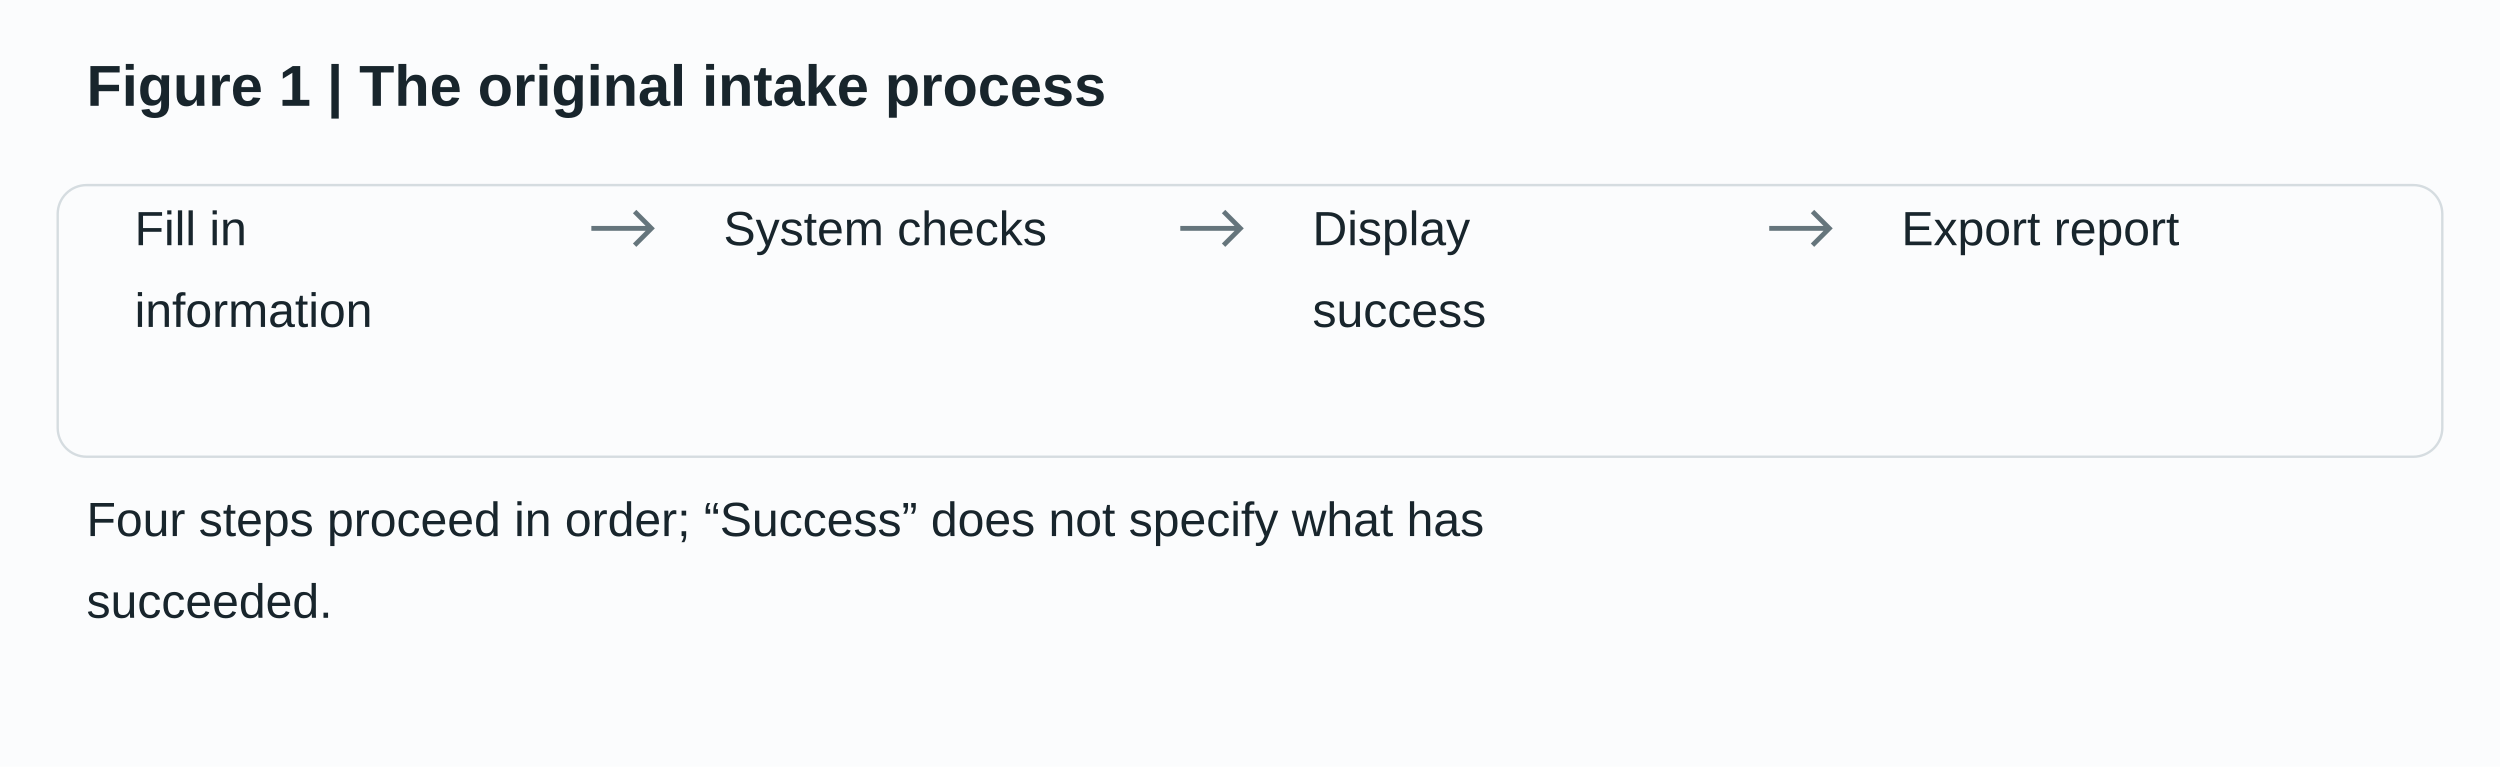
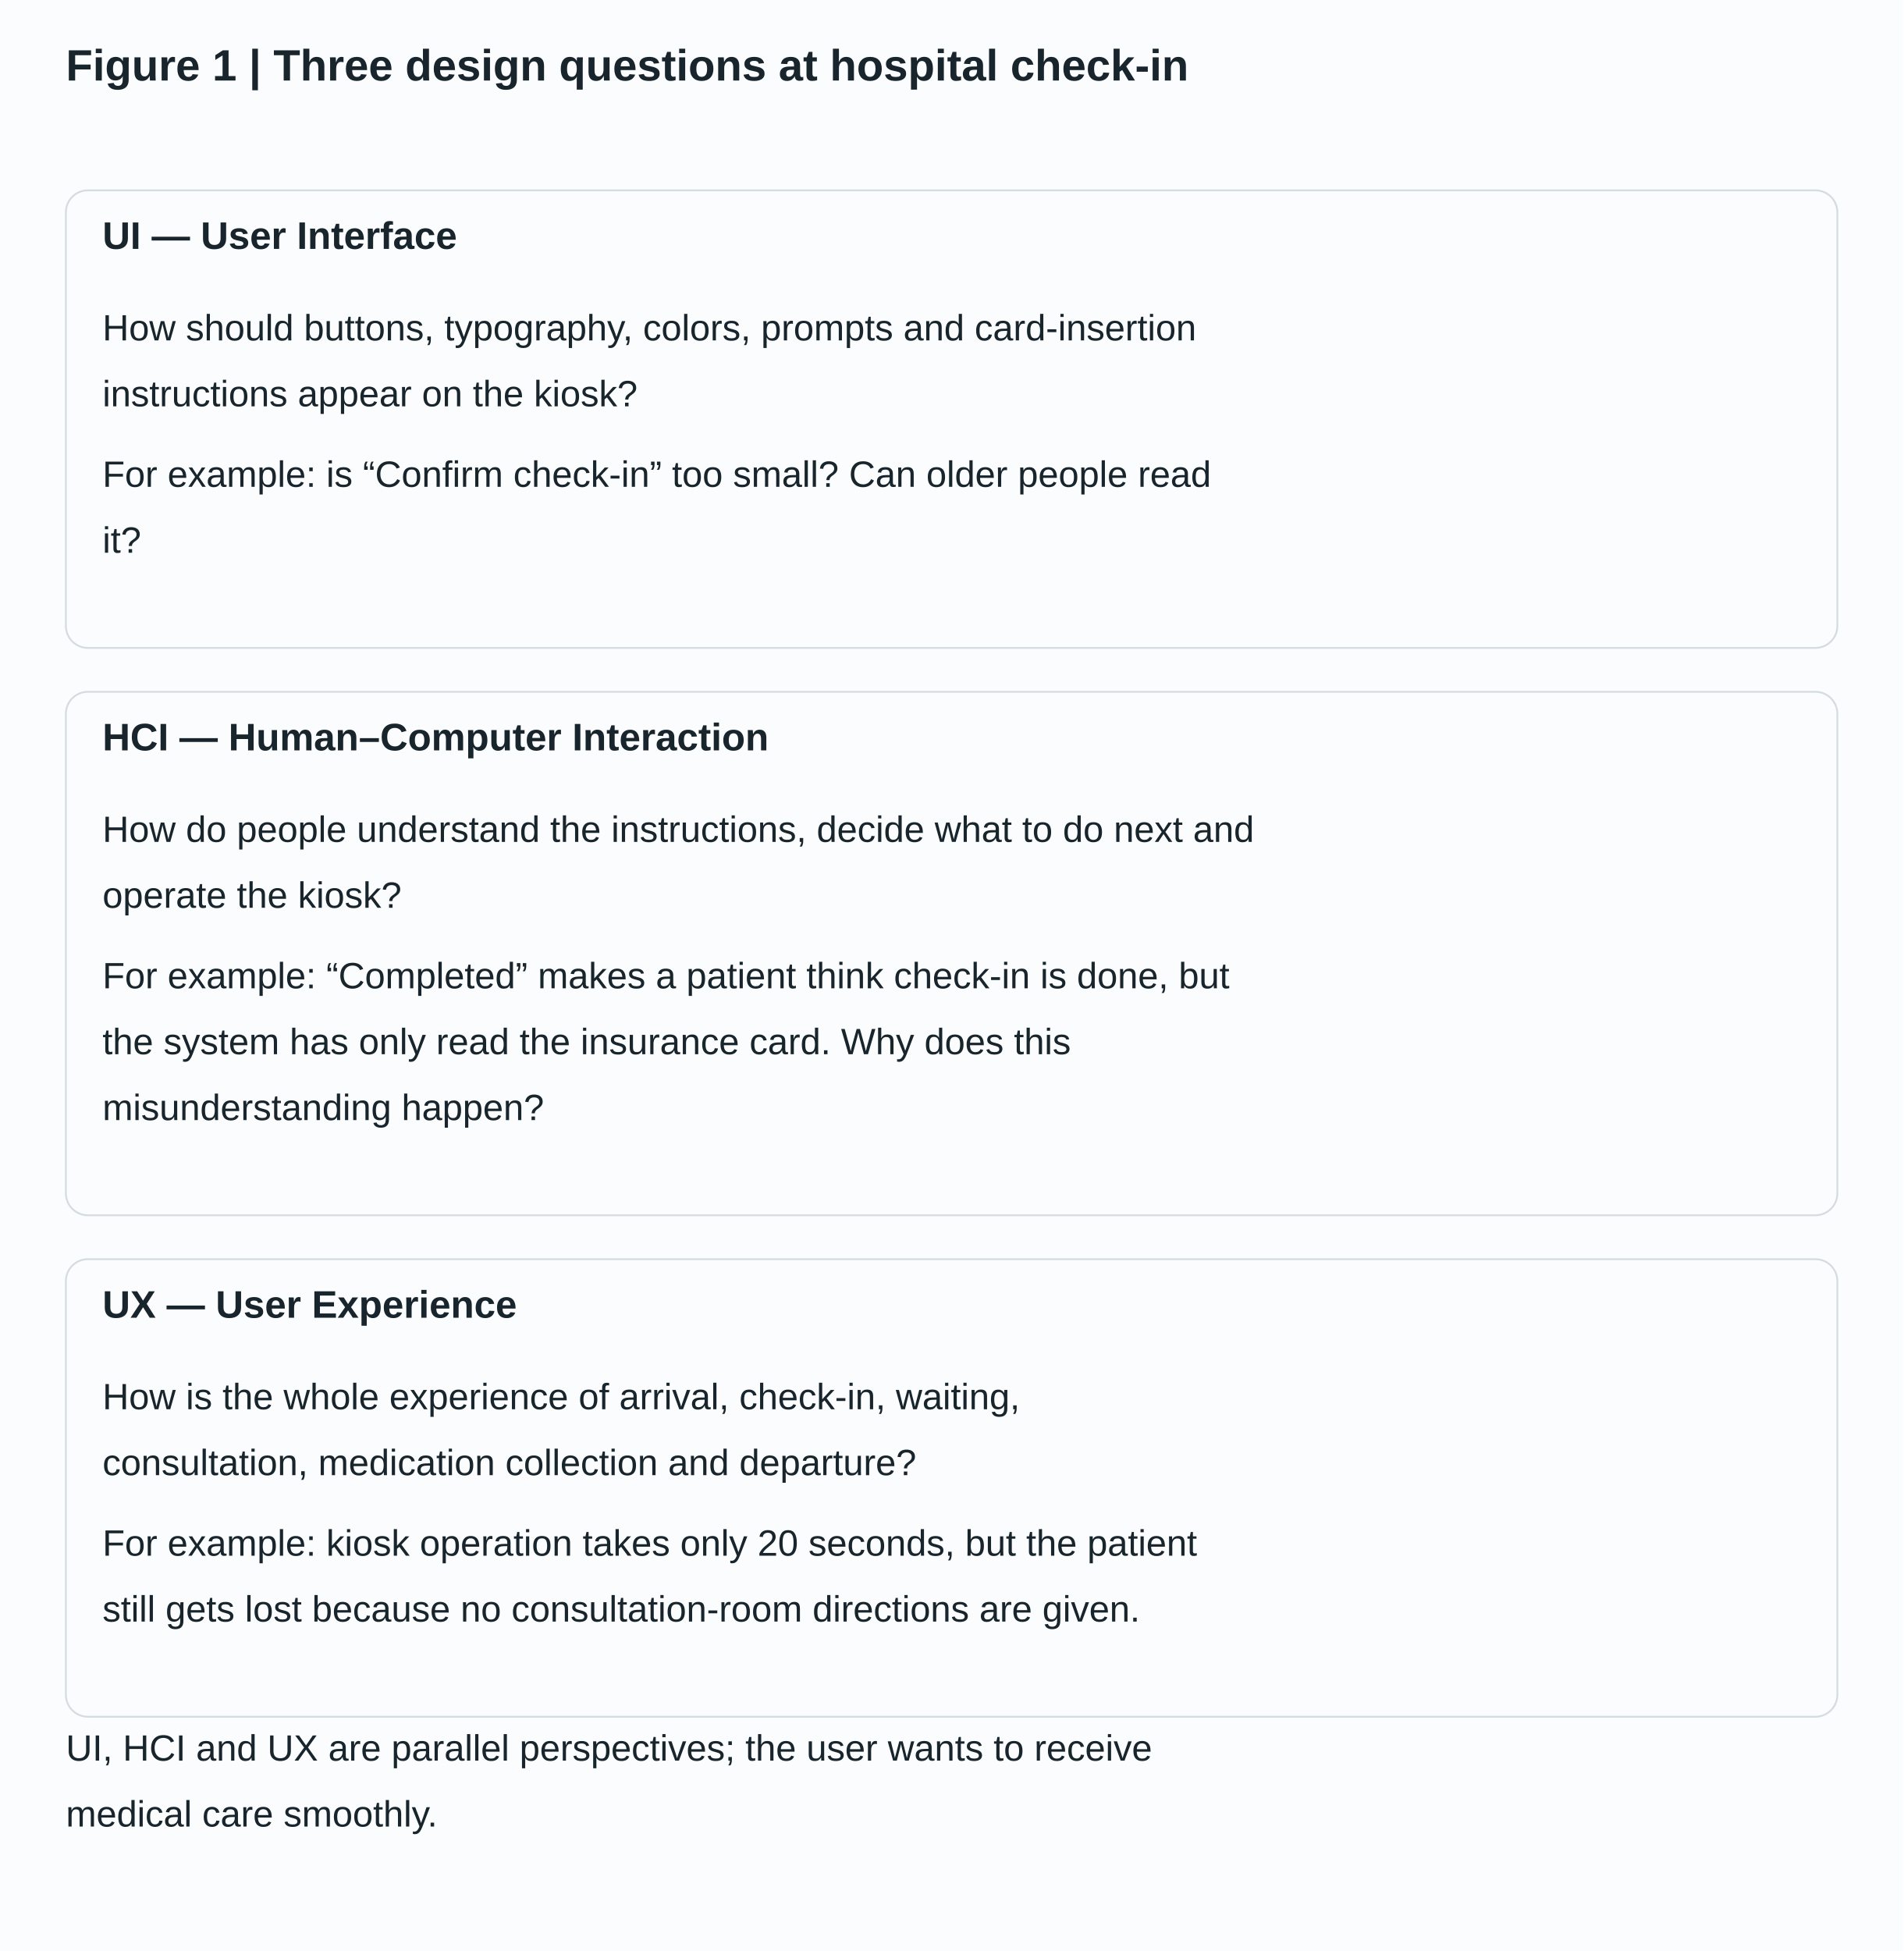
- <svg xmlns="http://www.w3.org/2000/svg" viewBox="0 0 1040 319" role="img" aria-labelledby="title desc" lang="en">
-   <rect width="1040" height="319" fill="#fbfcfd" />
+ <svg xmlns="http://www.w3.org/2000/svg" viewBox="0 0 1040 1066" role="img" aria-labelledby="title desc" lang="en">
+   <rect width="1040" height="1066" fill="#fbfcfd" />
  <g fill="#18252c" font-family="Arial, Noto Sans CJK TC, sans-serif">
-     <text x="36" y="44" font-size="24" font-weight="700">Figure 1 | The original intake process</text>
-     <rect x="24" y="77" width="992" height="113" rx="12" fill="#fbfcfd" stroke="#d5dce0" />
-     <text x="56" y="102" font-size="20" font-weight="400">Fill in</text>
-     <text x="56" y="136" font-size="20" font-weight="400">information</text>
-     <path d="M246 95h25m-7-7 7 7-7 7" fill="none" stroke="#65757c" stroke-width="2" />
-     <text x="301" y="102" font-size="20" font-weight="400">System checks</text>
-     <path d="M491 95h25m-7-7 7 7-7 7" fill="none" stroke="#65757c" stroke-width="2" />
-     <text x="546" y="102" font-size="20" font-weight="400">Display</text>
-     <text x="546" y="136" font-size="20" font-weight="400">success</text>
-     <path d="M736 95h25m-7-7 7 7-7 7" fill="none" stroke="#65757c" stroke-width="2" />
-     <text x="791" y="102" font-size="20" font-weight="400">Export report</text>
-     <text x="36" y="223" font-size="20" font-weight="400">Four steps proceed in order; “Success” does not specify what has</text>
-     <text x="36" y="257" font-size="20" font-weight="400">succeeded.</text>
+     <text x="36" y="44" font-size="24" font-weight="700">Figure 1 | Three design questions at hospital check-in</text>
+     <rect x="36" y="104" width="968" height="250" rx="12" fill="#fbfcfd" stroke="#d5dce0" />
+     <text x="56" y="136" font-size="21" font-weight="700">UI — User Interface</text>
+     <text x="56" y="186" font-size="20" font-weight="400">How should buttons, typography, colors, prompts and card-insertion</text>
+     <text x="56" y="222" font-size="20" font-weight="400">instructions appear on the kiosk?</text>
+     <text x="56" y="266" font-size="20" font-weight="400">For example: is “Confirm check-in” too small? Can older people read</text>
+     <text x="56" y="302" font-size="20" font-weight="400">it?</text>
+     <rect x="36" y="378" width="968" height="286" rx="12" fill="#fbfcfd" stroke="#d5dce0" />
+     <text x="56" y="410" font-size="21" font-weight="700">HCI — Human–Computer Interaction</text>
+     <text x="56" y="460" font-size="20" font-weight="400">How do people understand the instructions, decide what to do next and</text>
+     <text x="56" y="496" font-size="20" font-weight="400">operate the kiosk?</text>
+     <text x="56" y="540" font-size="20" font-weight="400">For example: “Completed” makes a patient think check-in is done, but</text>
+     <text x="56" y="576" font-size="20" font-weight="400">the system has only read the insurance card. Why does this</text>
+     <text x="56" y="612" font-size="20" font-weight="400">misunderstanding happen?</text>
+     <rect x="36" y="688" width="968" height="250" rx="12" fill="#fbfcfd" stroke="#d5dce0" />
+     <text x="56" y="720" font-size="21" font-weight="700">UX — User Experience</text>
+     <text x="56" y="770" font-size="20" font-weight="400">How is the whole experience of arrival, check-in, waiting,</text>
+     <text x="56" y="806" font-size="20" font-weight="400">consultation, medication collection and departure?</text>
+     <text x="56" y="850" font-size="20" font-weight="400">For example: kiosk operation takes only 20 seconds, but the patient</text>
+     <text x="56" y="886" font-size="20" font-weight="400">still gets lost because no consultation-room directions are given.</text>
+     <text x="36" y="962" font-size="20" font-weight="400">UI, HCI and UX are parallel perspectives; the user wants to receive</text>
+     <text x="36" y="998" font-size="20" font-weight="400">medical care smoothly.</text>
  </g>
</svg>
